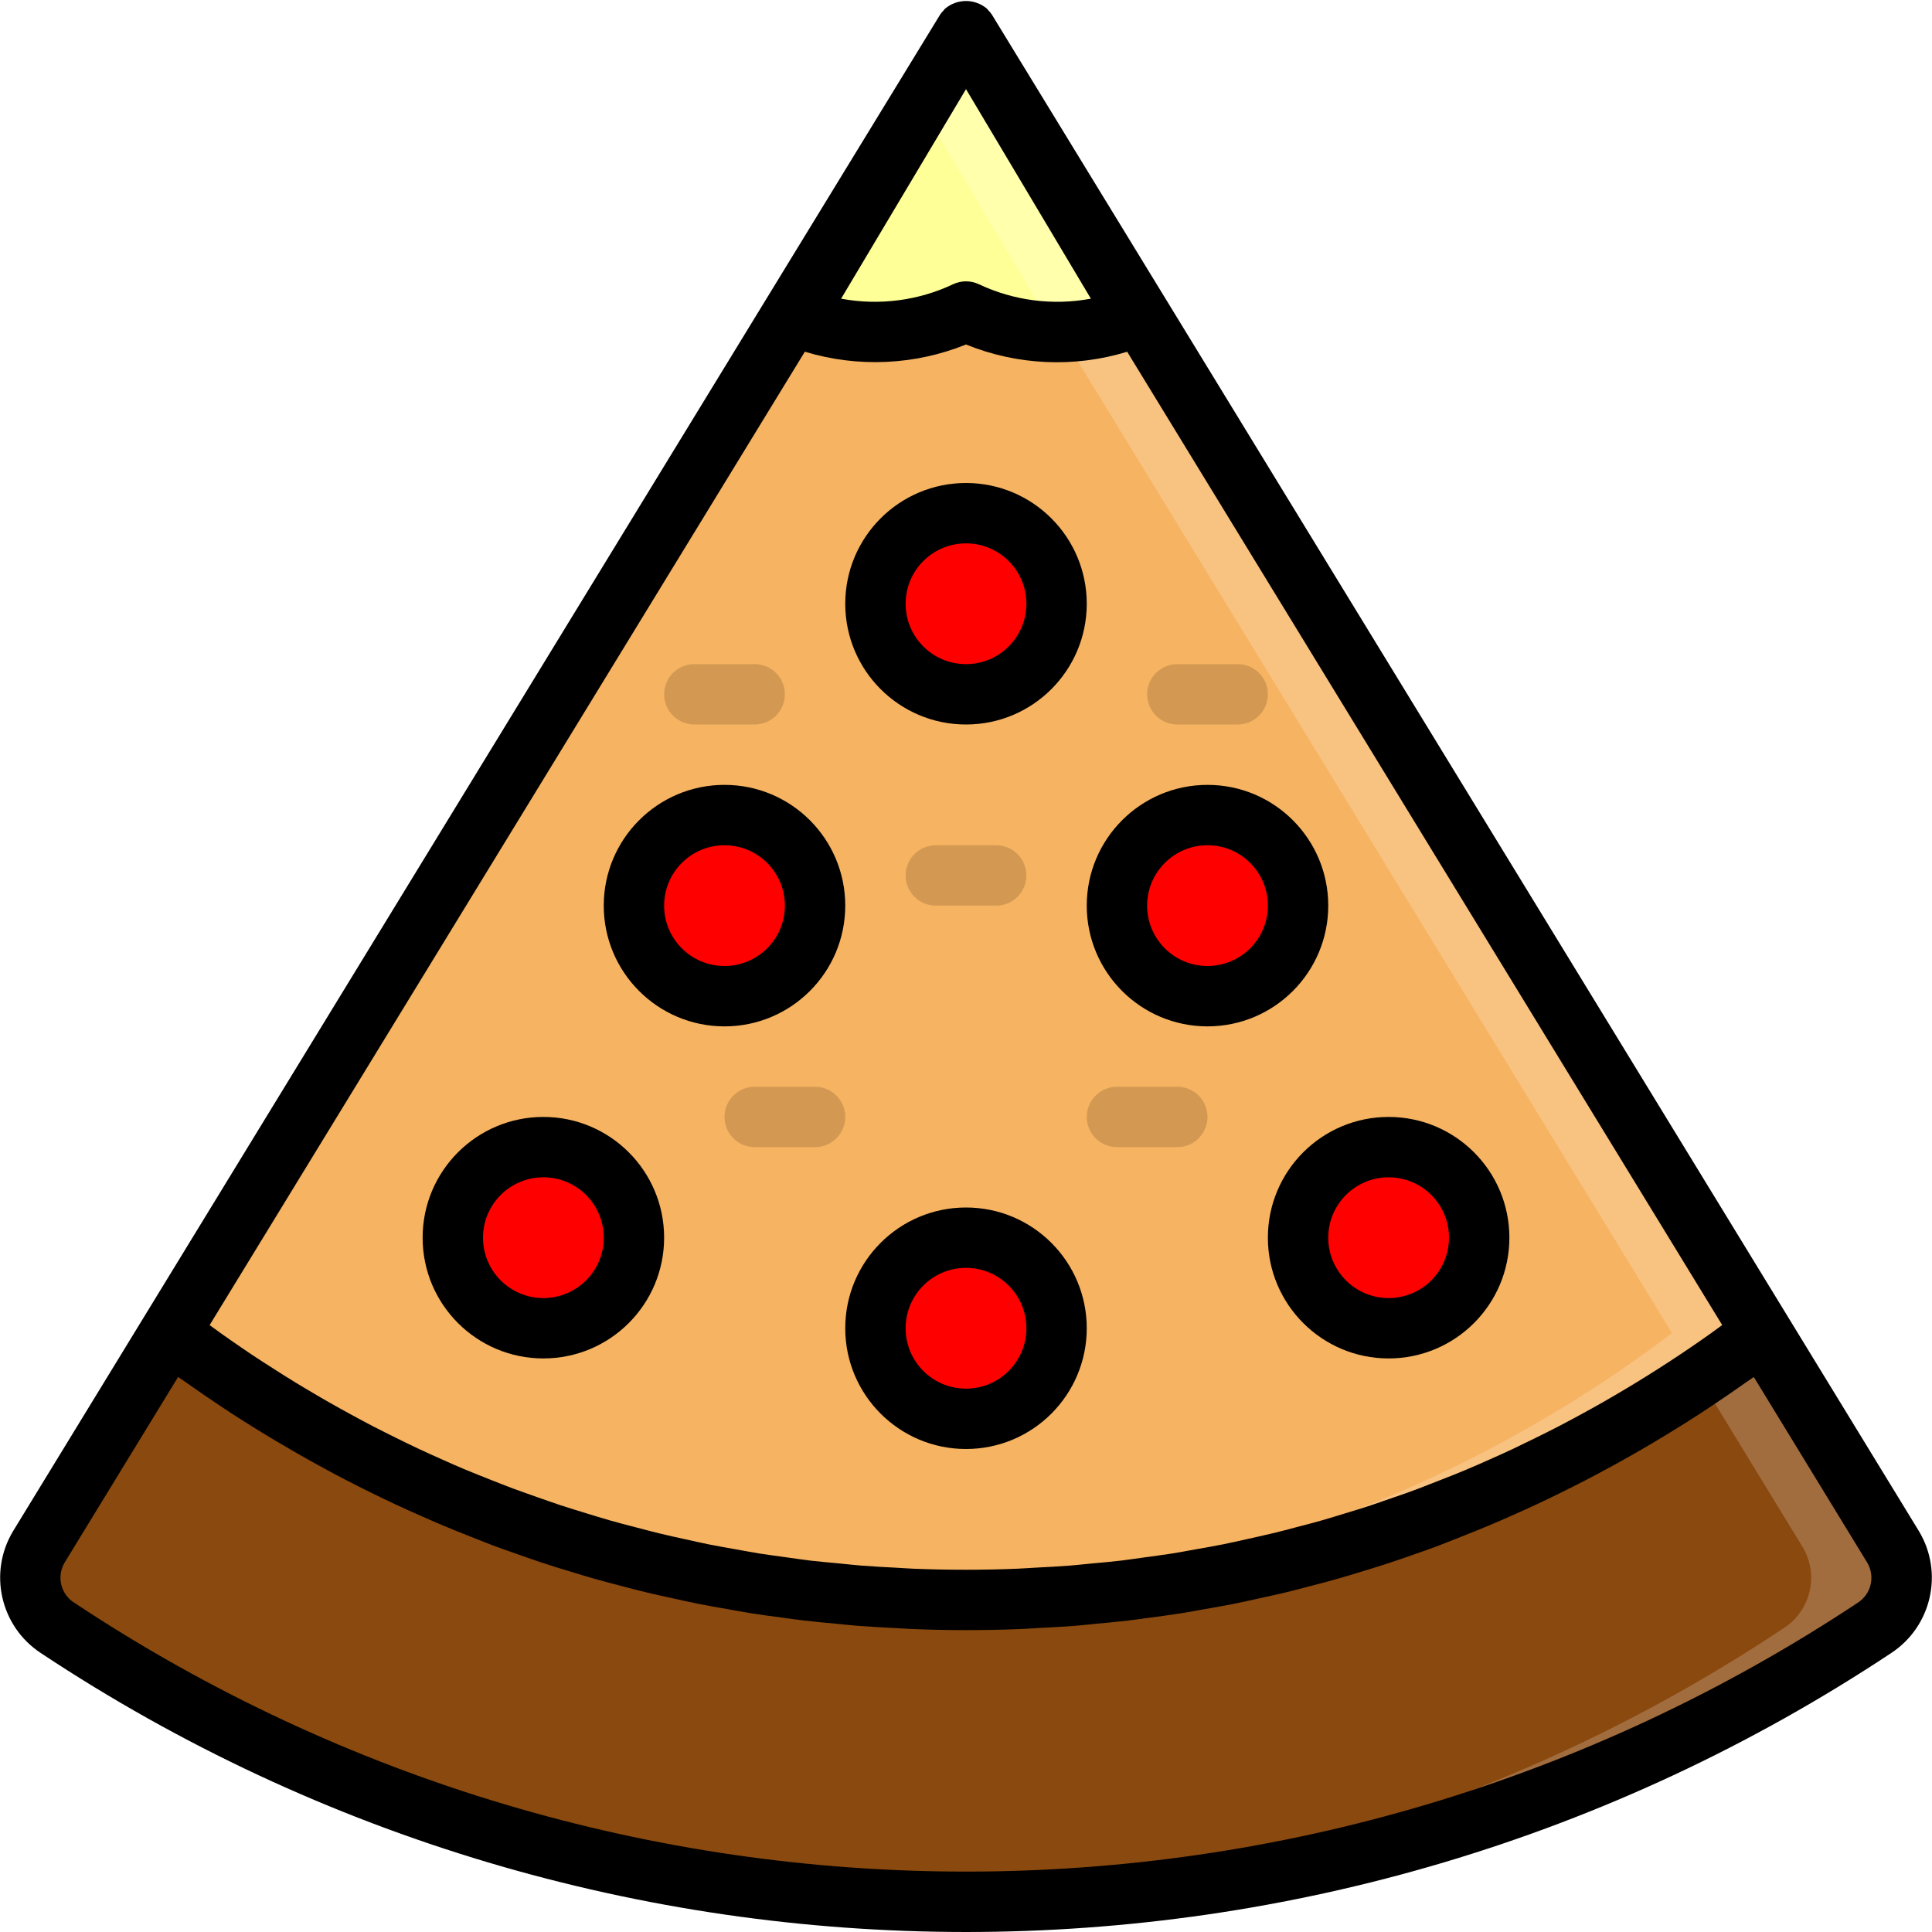
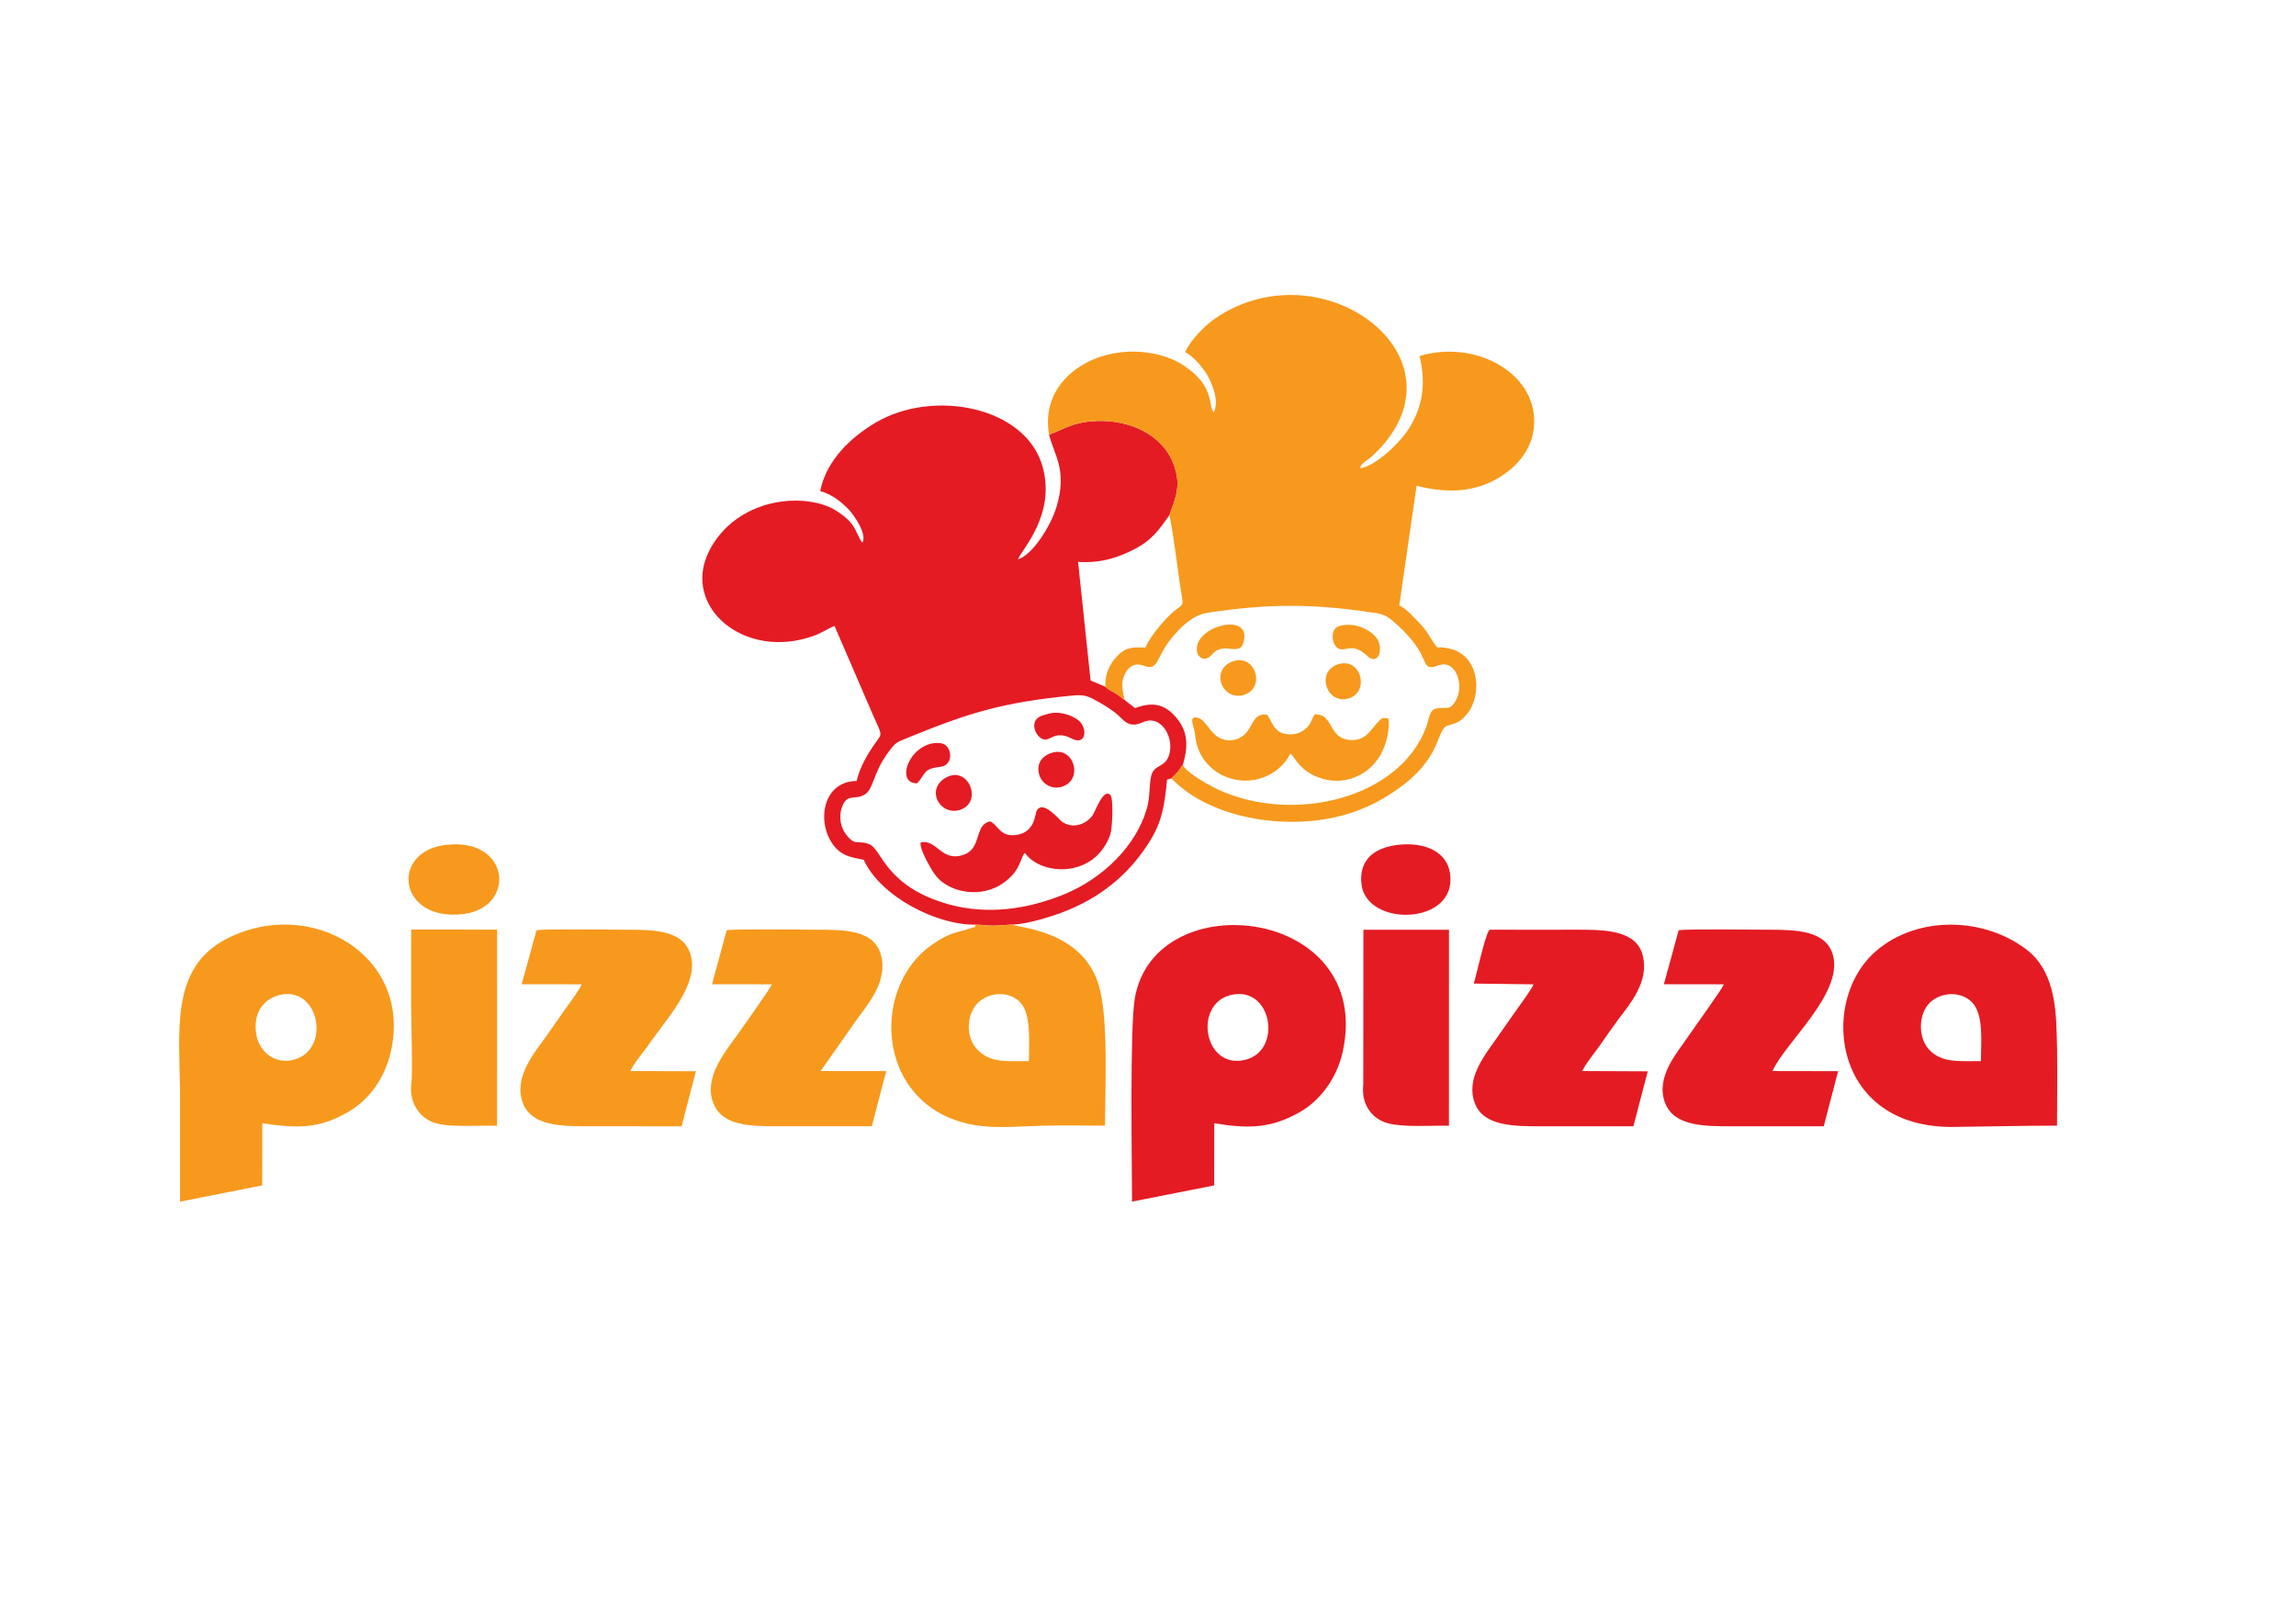
- <svg xmlns="http://www.w3.org/2000/svg" viewBox="0 0 64 64">
+ <svg xmlns="http://www.w3.org/2000/svg" xml:space="preserve" width="297mm" height="210mm" version="1.1" style="shape-rendering:geometricPrecision; text-rendering:geometricPrecision; image-rendering:optimizeQuality; fill-rule:evenodd; clip-rule:evenodd" viewBox="0 0 29700 21000">
  <defs>
-     <style>.cls-1{fill:#8a490e;}.cls-2{fill:#a16d3e;}.cls-3{fill:#f6b361;}.cls-4{fill:#f8c281;}.cls-5{fill:#ffff97;}.cls-6{fill:#ffffac;}.cls-7{fill:red;}.cls-8{fill:#d39953;}</style>
+     <style type="text/css">
+    
+     .fil0 {fill:#E41B23}
+     .fil1 {fill:#F7991D}
+    
+   </style>
  </defs>
-   <g data-name="Layer 25" id="Layer_25">
-     <path class="cls-1" d="M32,53A43.539,43.539,0,0,1,5.615,44.16L1.288,51.239a1.983,1.983,0,0,0,.627,2.693,54.441,54.441,0,0,0,60.17,0,1.983,1.983,0,0,0,.627-2.693L58.385,44.16A43.539,43.539,0,0,1,32,53Z" />
-     <path class="cls-2" d="M62.712,51.239,58.385,44.16c-.681.516-1.382,1.006-2.094,1.483l3.421,5.6a1.983,1.983,0,0,1-.627,2.693A53.965,53.965,0,0,1,30.5,62.972c.5.013,1,.028,1.5.028a54.008,54.008,0,0,0,30.085-9.068A1.983,1.983,0,0,0,62.712,51.239Z" />
-     <path class="cls-3" d="M58.385,44.16a43.8,43.8,0,0,1-52.77,0L26.206,10.48,32,1l5.794,9.48Z" />
-     <path class="cls-4" d="M37.794,10.48,32,1,30.5,3.454l4.294,7.026L55.385,44.16A43.523,43.523,0,0,1,30.5,52.969c.5.017,1,.031,1.5.031a43.547,43.547,0,0,0,26.385-8.84Z" />
-     <path class="cls-5" d="M37.65,10.48A6.88,6.88,0,0,1,35,11a6.986,6.986,0,0,1-3-.68A6.986,6.986,0,0,1,29,11a6.88,6.88,0,0,1-2.65-.52L32,1Z" />
-     <path class="cls-6" d="M32,1,30.5,3.517l4.15,6.963a6.757,6.757,0,0,1-1.143.353,6.92,6.92,0,0,0,4.143-.353Z" />
-     <path d="M63.565,50.718l-4.327-7.079L32.867.5,32.859.488h0L32.854.479a.792.792,0,0,0-.111-.132c-.017-.019-.03-.042-.048-.059a1.075,1.075,0,0,0-1.39,0c-.019.018-.033.042-.051.062a.849.849,0,0,0-.108.129l-.005.008h0L31.133.5,4.762,43.639.435,50.718a2.989,2.989,0,0,0,.924,4.046,55.445,55.445,0,0,0,61.282,0A2.989,2.989,0,0,0,63.565,50.718ZM56.7,44.15c-.224.159-.448.316-.674.47q-.366.251-.737.492c-.232.151-.465.3-.7.447s-.495.306-.745.455-.478.284-.719.421-.5.282-.755.42-.489.265-.735.392-.513.261-.771.388-.5.245-.747.362-.521.239-.782.355-.508.226-.764.333-.529.217-.8.322-.512.2-.77.3-.544.2-.817.292-.516.182-.775.268c-.276.09-.554.175-.832.26-.26.079-.52.161-.781.235-.284.081-.569.155-.855.229-.259.068-.518.139-.778.2-.292.071-.587.133-.88.2-.258.057-.515.116-.774.168-.3.061-.609.113-.914.167-.252.045-.5.093-.756.134-.318.05-.638.091-.958.135-.244.033-.486.07-.731.1-.336.04-.674.07-1.012.1-.231.022-.461.049-.693.067-.375.03-.754.048-1.131.068-.2.01-.391.026-.587.034Q32.869,52,32,52t-1.731-.034c-.2-.008-.391-.024-.587-.034-.377-.02-.756-.038-1.131-.068-.232-.018-.462-.045-.693-.067-.338-.032-.676-.062-1.012-.1-.245-.029-.488-.066-.732-.1-.319-.044-.639-.085-.957-.135-.253-.041-.5-.089-.757-.134-.3-.054-.61-.106-.913-.167-.259-.052-.516-.111-.774-.168-.293-.065-.588-.127-.88-.2-.26-.063-.519-.134-.778-.2-.286-.074-.571-.148-.855-.229-.261-.074-.521-.156-.781-.235-.278-.085-.556-.17-.832-.26-.259-.086-.517-.178-.775-.268-.273-.1-.546-.191-.817-.292s-.514-.2-.77-.3-.531-.211-.8-.322-.51-.22-.764-.333-.523-.233-.782-.355-.5-.239-.748-.362-.514-.255-.769-.387-.492-.26-.736-.393-.505-.277-.755-.42-.48-.279-.719-.421-.5-.3-.745-.455-.467-.3-.7-.447-.493-.325-.737-.492c-.226-.154-.45-.311-.674-.47-.118-.084-.235-.17-.352-.256L26.661,11.651A8.039,8.039,0,0,0,32,11.412a7.985,7.985,0,0,0,5.339.24L57.05,43.894C56.933,43.98,56.816,44.066,56.7,44.15ZM36.137,9.894a6.07,6.07,0,0,1-3.709-.478,1,1,0,0,0-.856,0,6.073,6.073,0,0,1-3.709.478L32,2.953ZM61.529,53.1a53.442,53.442,0,0,1-59.058,0,.981.981,0,0,1-.329-1.34L5.9,45.614c.105.075.213.145.318.219.222.158.446.312.671.465q.4.275.811.541c.228.148.458.293.688.437q.411.256.824.5.352.208.706.411c.279.159.558.314.84.466q.358.2.72.383.423.219.851.428c.245.121.491.24.738.355.287.135.575.264.865.392.249.11.5.22.749.325.292.123.585.24.879.356.253.1.507.2.762.3.3.11.594.215.893.319.256.09.512.18.771.265.3.1.6.191.909.284.259.079.517.159.778.233.308.088.618.168.929.249.259.068.517.138.777.2.316.076.633.144.951.214.26.056.518.116.779.168.324.065.651.121.976.178.257.046.512.094.769.135.337.054.676.1,1.014.143.251.034.5.073.752.1.356.043.715.074,1.074.108.235.022.469.049.7.068.4.031.8.051,1.2.072.2.01.4.026.6.034Q31.093,54,32,54t1.807-.036c.2-.008.4-.024.595-.034.4-.021.8-.041,1.2-.072.235-.018.469-.046.7-.068.359-.034.718-.065,1.075-.108.252-.029.5-.068.752-.1.338-.045.677-.089,1.014-.143.257-.041.512-.089.769-.135.325-.057.652-.113.976-.178.261-.052.519-.112.779-.168.318-.07.635-.138.951-.214.26-.063.518-.133.777-.2.311-.081.621-.161.929-.249.261-.074.519-.154.778-.233.3-.093.608-.185.909-.284.259-.085.515-.175.771-.265.3-.1.6-.209.893-.319.255-.1.508-.2.761-.3.295-.117.588-.234.88-.357.251-.105.5-.214.749-.324.289-.129.578-.258.865-.393.247-.115.493-.234.738-.355q.427-.21.851-.428.361-.187.72-.383c.282-.152.561-.307.84-.466q.354-.2.706-.411.414-.246.824-.5c.23-.144.46-.289.688-.437q.408-.266.811-.541c.225-.153.449-.307.671-.465.105-.074.213-.144.318-.219l3.756,6.147A.981.981,0,0,1,61.529,53.1Z" />
-     <circle class="cls-7" cx="32" cy="20" r="3" />
-     <path d="M32,24a4,4,0,1,1,4-4A4,4,0,0,1,32,24Zm0-6a2,2,0,1,0,2,2A2,2,0,0,0,32,18Z" />
-     <circle class="cls-7" cx="18" cy="41" r="3" />
-     <path d="M18,45a4,4,0,1,1,4-4A4,4,0,0,1,18,45Zm0-6a2,2,0,1,0,2,2A2,2,0,0,0,18,39Z" />
-     <circle class="cls-7" cx="46" cy="41" r="3" />
-     <path d="M46,45a4,4,0,1,1,4-4A4,4,0,0,1,46,45Zm0-6a2,2,0,1,0,2,2A2,2,0,0,0,46,39Z" />
-     <circle class="cls-7" cx="32" cy="44" r="3" />
-     <path d="M32,48a4,4,0,1,1,4-4A4,4,0,0,1,32,48Zm0-6a2,2,0,1,0,2,2A2,2,0,0,0,32,42Z" />
-     <circle class="cls-7" cx="24" cy="30" r="3" />
-     <path d="M24,34a4,4,0,1,1,4-4A4,4,0,0,1,24,34Zm0-6a2,2,0,1,0,2,2A2,2,0,0,0,24,28Z" />
-     <circle class="cls-7" cx="40" cy="30" r="3" />
-     <path d="M40,34a4,4,0,1,1,4-4A4,4,0,0,1,40,34Zm0-6a2,2,0,1,0,2,2A2,2,0,0,0,40,28Z" />
-     <path class="cls-8" d="M27,38H25a1,1,0,0,1,0-2h2a1,1,0,0,1,0,2Z" />
-     <path class="cls-8" d="M39,38H37a1,1,0,0,1,0-2h2a1,1,0,0,1,0,2Z" />
-     <path class="cls-8" d="M33,30H31a1,1,0,0,1,0-2h2a1,1,0,0,1,0,2Z" />
-     <path class="cls-8" d="M25,24H23a1,1,0,0,1,0-2h2a1,1,0,0,1,0,2Z" />
-     <path class="cls-8" d="M41,24H39a1,1,0,0,1,0-2h2a1,1,0,0,1,0,2Z" />
+   <g id="Layer_x0020_1">
+     <g id="_105553161001056">
+       <path class="fil0" d="M12620.58 11958.44c74.67,0.11 145.4,13.8 219.88,13.6 87.34,-0.25 166.05,-11.42 252.37,-13.72 211.84,-5.72 571.2,-121.85 755.92,-201.27 441.67,-189.9 790.43,-488.5 1040.57,-903.6 143.83,-238.68 178.11,-457.37 206.71,-769.72l57.01 -16.81c21.52,-23.57 56.41,-56.14 80.34,-82.52 36.12,-39.82 30.71,-55.77 67.89,-92.16 68.44,-239.32 69.01,-425.28 -82.65,-607.62 -130.05,-156.36 -282.68,-223.77 -535.89,-126.07l-134.74 -105.31c-51.48,-36.02 -74.04,-59.27 -122.66,-88.75 -54.02,-32.75 -79.14,-37.88 -125.99,-81.66l-192.02 -82 -161.9 -1533.78c285.45,19.81 515.09,-52.96 731.58,-165.58 233.29,-121.35 323.14,-261.32 450.39,-439.48 81.81,-231.2 155.04,-379.54 56.76,-650.2 -145.94,-401.9 -585.87,-583.28 -998.34,-567.23 -291.02,11.33 -389.62,88.66 -615.07,177.54 65.14,266 239.12,456.2 95.86,933.95 -75.01,250.1 -314.92,626.06 -498.1,677.82 46.63,-126.62 493.43,-577.19 317.07,-1202.04 -218.1,-772.64 -1410.39,-1006.15 -2156.57,-567.04 -294.06,173.04 -636.53,468.58 -719.49,887.16 158.86,40.29 296.81,158.49 379.3,249.29 57.91,63.73 230.57,305.42 166.74,417.66 -47.54,-51.86 -76.25,-167.1 -139.69,-245.67 -54.84,-67.93 -127.65,-126.04 -218.84,-179.77 -175.97,-103.71 -438.83,-138.63 -674.44,-108.55 -468.39,59.81 -795.19,330.08 -951.41,644.67 -359.42,723.73 465.54,1417.79 1358.35,1092.45 102.7,-37.42 185.01,-94.15 265.51,-127.11l439.51 1018.74c179.64,426.89 193.03,349.27 86.66,498.67 -95.5,134.14 -194.54,301.9 -241.42,488.26 -465.91,6.01 -527.36,597.61 -260.62,874.61 88.03,91.41 188.74,114.26 353.14,144.44 217.68,477.03 947.83,849.55 1448.28,838.8zm1247.26 -2962.43c-893.2,87.81 -1328.81,219.93 -2108.26,538.94 -162.49,66.51 -168.21,60.1 -262.8,185.79 -214.89,285.58 -191.66,492.73 -320.27,560.87 -132.25,70.07 -221.21,-25.65 -286.66,161.96 -43.8,125.56 -12.21,260.03 50.45,343.72 129.81,173.35 155.14,64.39 312.91,135.74 153.65,69.49 207.92,542.98 1007.89,770.06 516.85,146.71 1041.47,61.61 1498.99,-124.2 497.31,-201.97 944.81,-627.5 1079.94,-1130.97 38.24,-142.47 23.04,-277.3 50.36,-398.58 32.99,-146.4 152.89,-110.38 215.14,-233.15 111.7,-220.31 -68.89,-577.23 -317.55,-466.59 -163.83,72.9 -223.51,9.34 -311.18,-77.63 -56.82,-56.37 -174.55,-132.84 -265.32,-183.33 -131.85,-73.36 -176.33,-99.08 -343.64,-82.63zm-1060.79 1627.41c-206.48,42.87 -104.56,339.98 -329.93,426.74 -298.06,114.73 -357.56,-205.63 -567.72,-153.46 -21.12,80.5 136.51,348.19 184.98,415.22 166.63,230.42 598.38,321.34 894.35,100.55 105.35,-78.59 162.45,-147.07 212.46,-270.03l33.96 -81.67c13.02,-22.26 8.44,-15.86 22.41,-30.28 211.7,301.24 906.47,331.12 1104.71,-238.56 27.81,-79.9 41.55,-465.42 2.93,-507.53 -94.16,-102.68 -196.95,219.76 -239.11,271.21 -85.52,104.4 -239.5,169.04 -385.61,74.04 -36.13,-23.49 -251.19,-295.93 -331.05,-141.75 -21.82,42.12 -20.34,263.74 -241.4,306.99 -233.39,45.67 -254.68,-129.57 -360.98,-171.47zm739.51 -1388.26c-73.8,23.35 -141.25,34.65 -163.3,111.78 -21,73.44 24.07,150.06 60.98,183.4 129.11,116.61 167.25,-108.57 413.12,19.37 200.67,104.43 210.72,-137.37 96.33,-230.06 -93.81,-76.02 -261.16,-130.64 -407.13,-84.49zm-1682.93 895.55c126.67,-140.64 70.06,-184.35 311.02,-215.07 163.69,-20.86 150.81,-289.91 -15.01,-305.03 -381.1,-34.74 -596.52,525.04 -296.01,520.1zm1750.34 -396.95c-117.32,33.49 -218.63,126.16 -168.69,293.38 31.26,104.69 158.91,193.44 298.23,145.76 274.38,-93.88 147.59,-518.25 -129.54,-439.14zm-1365.61 316.73c-298.27,152.12 -76.75,529.86 192.59,415.02 267.3,-113.98 81,-554.55 -192.59,-415.02z" />
+       <path class="fil1" d="M13570.74 5622.1c225.45,-88.88 324.05,-166.21 615.07,-177.54 412.47,-16.05 852.4,165.33 998.34,567.23 98.28,270.66 25.05,419 -56.76,650.2 67.72,331.76 100.36,688.75 157.34,1029.24 23.15,138.37 18.14,127.82 -73.21,193.87 -107.9,78.01 -342.82,348.48 -393.96,490.23 -205.92,-10.62 -275.58,9.45 -383.16,128.78 -77.54,85.99 -147.41,222.51 -135.06,378.72 46.85,43.78 71.97,48.91 125.99,81.66 48.62,29.48 71.18,52.73 122.66,88.75 -26.37,-123.3 -56.64,-222.08 7.69,-344.91 45.09,-86.13 122.1,-143.09 240.44,-97.74 194.89,74.68 154.55,-112.65 363,-362.72 111.78,-134.1 267.66,-292.63 457.98,-322.05 787.89,-121.78 1381.3,-119.42 2172.45,1.56 137.69,21.06 181.12,63.63 262.63,135.04 85.91,75.26 114.32,105.08 190.32,192.3 250.72,287.73 139.4,434.37 365.51,351.31 226.34,-83.16 332.31,254.11 228.77,444.79 -82.4,151.76 -122.52,86.18 -256.55,112.42 -94.79,18.56 -94.86,144.46 -133.21,245.49 -354.03,932.74 -1736.26,1247.16 -2691.88,801.87 -132.51,-61.75 -419.46,-225.74 -453.87,-318.36 -37.18,36.39 -31.77,52.34 -67.89,92.16 -23.93,26.38 -58.82,58.95 -80.34,82.52 465.12,486.61 1349.51,650.82 2044.09,517.85 377,-72.18 670.53,-222.2 921.56,-407.11 540.26,-397.94 459.9,-744.45 604.27,-791.58 106.46,-34.76 161.41,-32.92 265.54,-167.16 194.18,-250.32 161.33,-859.38 -398.19,-846.28 -87.34,-107.61 -117.42,-198.49 -215.32,-300 -67.57,-70.08 -184.4,-203.52 -274.42,-242.65l223.42 -1547.27c356.54,90.92 699.85,92.09 1010.97,-74.59 239.16,-128.12 495.2,-362.56 510.02,-727.17 27.35,-672.83 -783.09,-1091.64 -1482.17,-875.84 86.21,357.3 40.63,650.9 -133.2,930.6 -118.04,189.95 -432.98,491.97 -632.31,520.43 0.39,-67.96 75.69,-79.19 193.46,-195.19 1257.42,-1238.34 -692.47,-2687.26 -2073.55,-1741.18 -128.3,87.87 -322.57,283.14 -386.11,435.35 94.54,41.09 225.22,194.32 284.6,293.61 58.85,98.4 164.33,347.51 82.98,482.34 -75.23,-78.39 25.97,-334.75 -390.88,-606.65 -213.94,-139.56 -520.16,-201.96 -817.34,-166.94 -529.32,62.37 -1028.02,457.34 -919.72,1064.61zm3118.23 4125.55c32.81,24.22 -1.75,-10.39 39.06,37.31 0.93,1.09 29.36,40.83 35.07,48.96 164.05,233.98 492.63,323.8 752.85,222.87 503.63,-195.32 458.89,-807.15 435.55,-765.87l-55.44 -4.97c-27.42,6.23 -43.72,25.47 -61.18,42.65 -102.01,100.41 -157.79,250.55 -357.94,242.54 -306.09,-12.25 -213.17,-337.11 -468.09,-331.81 -46.12,55.43 -38.77,106.79 -104.94,172.2 -45.21,44.71 -108.49,81.58 -192.24,85.12 -222.15,9.41 -238.84,-130.25 -320.61,-253.29 -167.62,-22.87 -181.01,122.44 -261.78,224.18 -77.82,98.03 -229.18,146.12 -365.78,69.53 -110.99,-62.24 -169.25,-220.93 -255.97,-249.28 -118.77,-38.85 -85.5,57.12 -66.95,122.98 20.78,73.85 21.76,152.23 42.44,224.13 68.27,237.55 275.4,425.18 552.15,456.93 310.49,35.62 566.32,-150.8 653.8,-344.18zm754.66 -1666.6c-78.4,-0.01 -164.92,9.37 -192.98,82.8 -26.51,69.41 -8.34,166.33 42.57,209.94 96.85,82.96 188.05,-85.97 390.89,107.44 146.49,139.67 218.1,-92.54 125.5,-225.7 -57.06,-82.05 -203.85,-174.45 -365.98,-174.48zm-1686.48 24.11c-367.3,127.39 -310.27,434.03 -162.92,412.71 73.76,-10.68 77.42,-73.49 155.89,-110.87 150.14,-71.54 318.74,90.4 345.64,-153.45 21.37,-193.74 -192.55,-199.07 -338.61,-148.39zm1533.33 493.17c-280.05,110.78 -109.93,540.24 175.24,427.57 257.28,-101.65 126.99,-547.12 -175.24,-427.57zm-1349.15 -42.42c-296.11,113.47 -124.97,522.43 154.33,429.66 284.25,-94.4 137.61,-541.55 -154.33,-429.66z" />
+       <path class="fil0" d="M14643.65 15540.99l1062.47 -209.64 0.9 -804.03c464.59,77.05 747.83,61.27 1113.31,-147.88 240.25,-137.48 470.01,-415.87 549.09,-779.86 405.2,-1865.34 -2424.28,-2188.41 -2688.97,-694.15 -67.28,379.84 -38.32,2126.34 -36.8,2635.56zm11964.93 -982.63c-0.05,-438.92 11.61,-897.7 -9.96,-1334.11 -21.73,-439.83 -131.69,-755.53 -393.29,-950.34 -596.18,-444 -1484.31,-418.43 -1991.79,76.25 -673.97,656.93 -485.59,2242.66 1057.43,2225.04 444.96,-5.08 886.14,-16.64 1337.61,-16.84zm-5085.34 -1828.62l775.28 0.54c-20.4,62.74 -399.51,581.36 -471.64,689.95 -126.82,190.91 -417.4,508.48 -287.98,844.61 117.13,304.25 512.85,301.97 873.68,301.97 392.89,0 785.9,1 1178.76,-0.13l185.58 -712.75 -848.25 -1.64c155.95,-360.75 913.09,-998.84 782.89,-1494.02 -84.63,-321.87 -464.29,-333.92 -833.66,-333.9 -194.74,0.02 -1043.69,-11.17 -1163.3,6.16l-191.36 699.21zm-2459.38 -8.73l772.67 9.8c-24.68,68.3 -181.82,275.46 -230.79,346.41 -79.83,115.66 -157.27,225.53 -239.56,342.02 -170.16,240.84 -406.81,530.89 -288.89,847.94 112.9,303.57 519.75,299.63 875.74,299.63 391.9,0 783.84,0.51 1175.72,-0.08l185.84 -710.8 -846.26 -3.75c27.22,-75.25 173.21,-253.82 227.9,-332.87 81.25,-117.47 158.3,-227.39 241.77,-340.26 139.11,-188.12 395.98,-474.61 312.61,-818.94 -77.19,-318.91 -457.26,-335.78 -815.64,-335.74 -387.71,0.04 -775.62,1.19 -1163.3,-0.14 -49.24,15.47 -171.33,580 -207.81,696.78zm-1429.08 1307.68c-28.78,259.67 114.2,443.09 317.84,498.78 200.54,54.83 560.33,27.43 790.31,31.83l0.38 -2534.5 -1107.03 0.48 -1.5 2003.41zm486.09 -3105.63c-313.12,24.91 -553.47,176.95 -508.21,521.43 72.44,551.26 1241.59,523.05 1144.49,-146.91 -41.05,-283.27 -319.94,-399.69 -636.28,-374.52zm7503.12 2800.45c0.77,-229.81 34.6,-561.11 -88.67,-729.51 -127.26,-173.85 -412.79,-180.09 -571.58,-26.34 -146.2,141.54 -159.76,445.46 -9.92,607.29 161.71,174.63 389.47,148.36 670.17,148.56zm-9696.91 -856.06c-493.61,113.41 -358.5,962.19 172.94,841.63 496.01,-112.51 358.14,-963.65 -172.94,-841.63z" />
+       <path class="fil1" d="M2328.94 15541.28l1062.99 -209.94 0.81 -803.97c468.92,70.81 742.7,68.39 1113.74,-147.41 247.61,-144.01 465.38,-408.55 549.32,-779.66 281.28,-1243.56 -1039.53,-2015.72 -2122.88,-1458.98 -748.3,384.55 -603.92,1217.55 -603.92,2064.05 0,445.28 0.65,890.62 -0.06,1335.91zm1275.47 -2669.55c-206.06,55.72 -345.01,251.28 -283.9,532.42 44.33,203.93 240.99,370.49 491.49,298.43 475.71,-136.87 313,-971.62 -207.59,-830.85zm9488.42 -913.41c-86.32,2.3 -165.03,13.47 -252.37,13.72 -74.48,0.2 -145.21,-13.49 -219.88,-13.6 -32.11,58.3 41.59,11.17 -68.93,48.47 -180.69,60.96 -252.44,44.09 -489.31,207.45 -848.2,585.01 -718.03,2194.85 636.22,2349.38 241.17,27.53 530.85,3.13 773.16,-3.99 270.26,-7.94 551.39,-1.84 822.71,-1.17 -1.03,-501.02 48.59,-1388.05 -83.52,-1823.61 -213.6,-704.23 -1043.5,-735.67 -1118.08,-776.65zm-3882.66 771.48l773.7 0.57c-17.32,55.25 -405.7,596.69 -471.64,689.5 -131.22,184.74 -411.35,518.45 -286.39,843.45 117.62,305.92 487.31,303.48 872.37,303.47 392.94,0 785.91,-0.43 1178.83,0.06l186.94 -713.76 -848.59 -0.84 470.39 -670.07c128.56,-180.58 401.38,-482.3 311.57,-825.53 -85.87,-328.13 -461.54,-332.4 -833.81,-332.4 -192.29,0.02 -1046.56,-11.58 -1163.31,6.64l-190.06 698.91zm-2461.96 -0.12l775.36 0.71c-24.72,69.81 -181.81,277.53 -231,348.24 -80.65,115.93 -157.37,225.78 -239.66,342.02 -131.45,185.67 -415.65,510.53 -289.19,845.37 114.71,303.75 516.44,300.78 874.95,300.77 392.62,0 785.33,-0.76 1177.94,0.11l185.47 -712.3 -847.36 -2.4c32.42,-83.29 168.67,-245.14 228.52,-331.14 248.78,-357.47 652.96,-780.28 553.22,-1162.52 -85.19,-326.43 -461.96,-334.3 -832.48,-334.29 -197.39,0.03 -1040.5,-10.7 -1163.3,5.74l-192.47 699.69zm-1427.89 1282.36c-31.35,258.25 113.56,451.7 305.97,511.02 203.2,62.64 569.53,29.04 803.58,36.98l0.75 -2536.82 -1111.71 -0.67c-2.09,334.1 -0.33,668.73 -0.33,1002.89 0,158.75 22.08,900.8 1.74,986.6zm444.46 -3084.58c-723.6,85.75 -615.61,995.64 226.61,894.36 688.89,-82.85 617.18,-994.36 -226.61,-894.36zm7544.96 2796.12c-0.23,-230.8 28.23,-566.25 -88.36,-730.05 -124.05,-174.29 -410.15,-180.82 -570.06,-24.17 -146.62,143.64 -169.07,436.53 -9.89,603.71 170.83,179.4 378.47,149.82 668.31,150.51z" />
+     </g>
  </g>
</svg>
